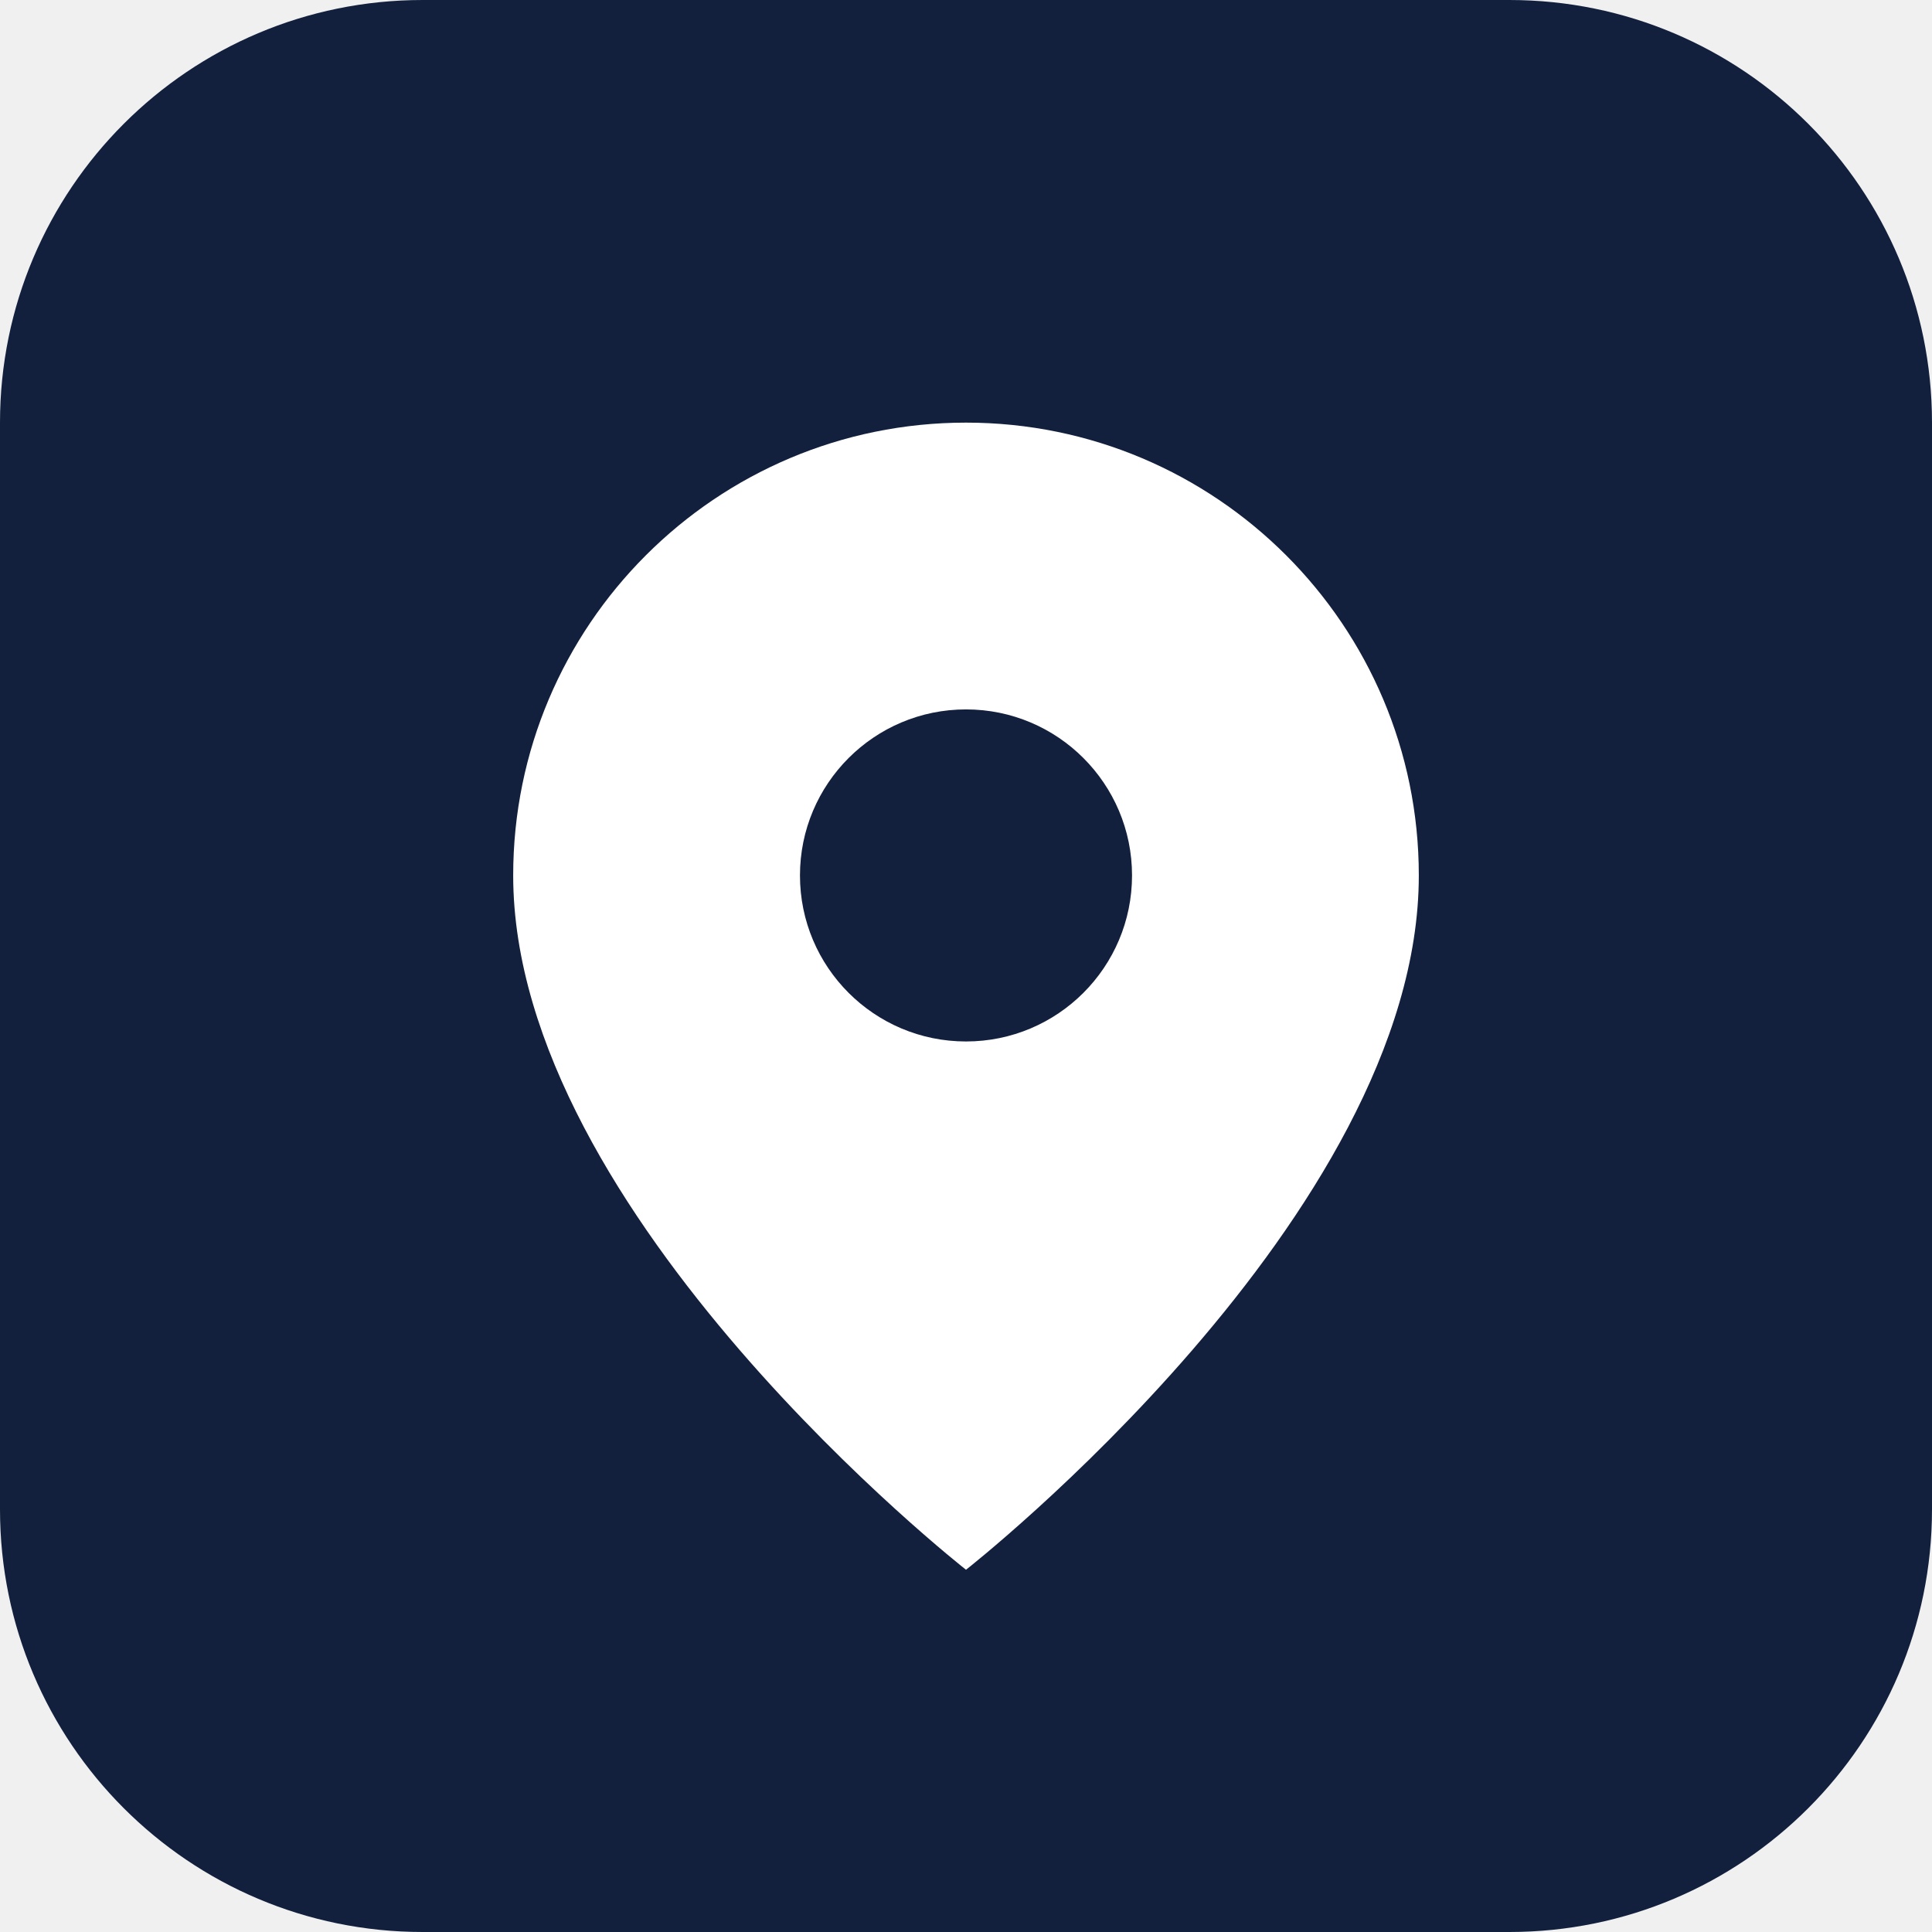
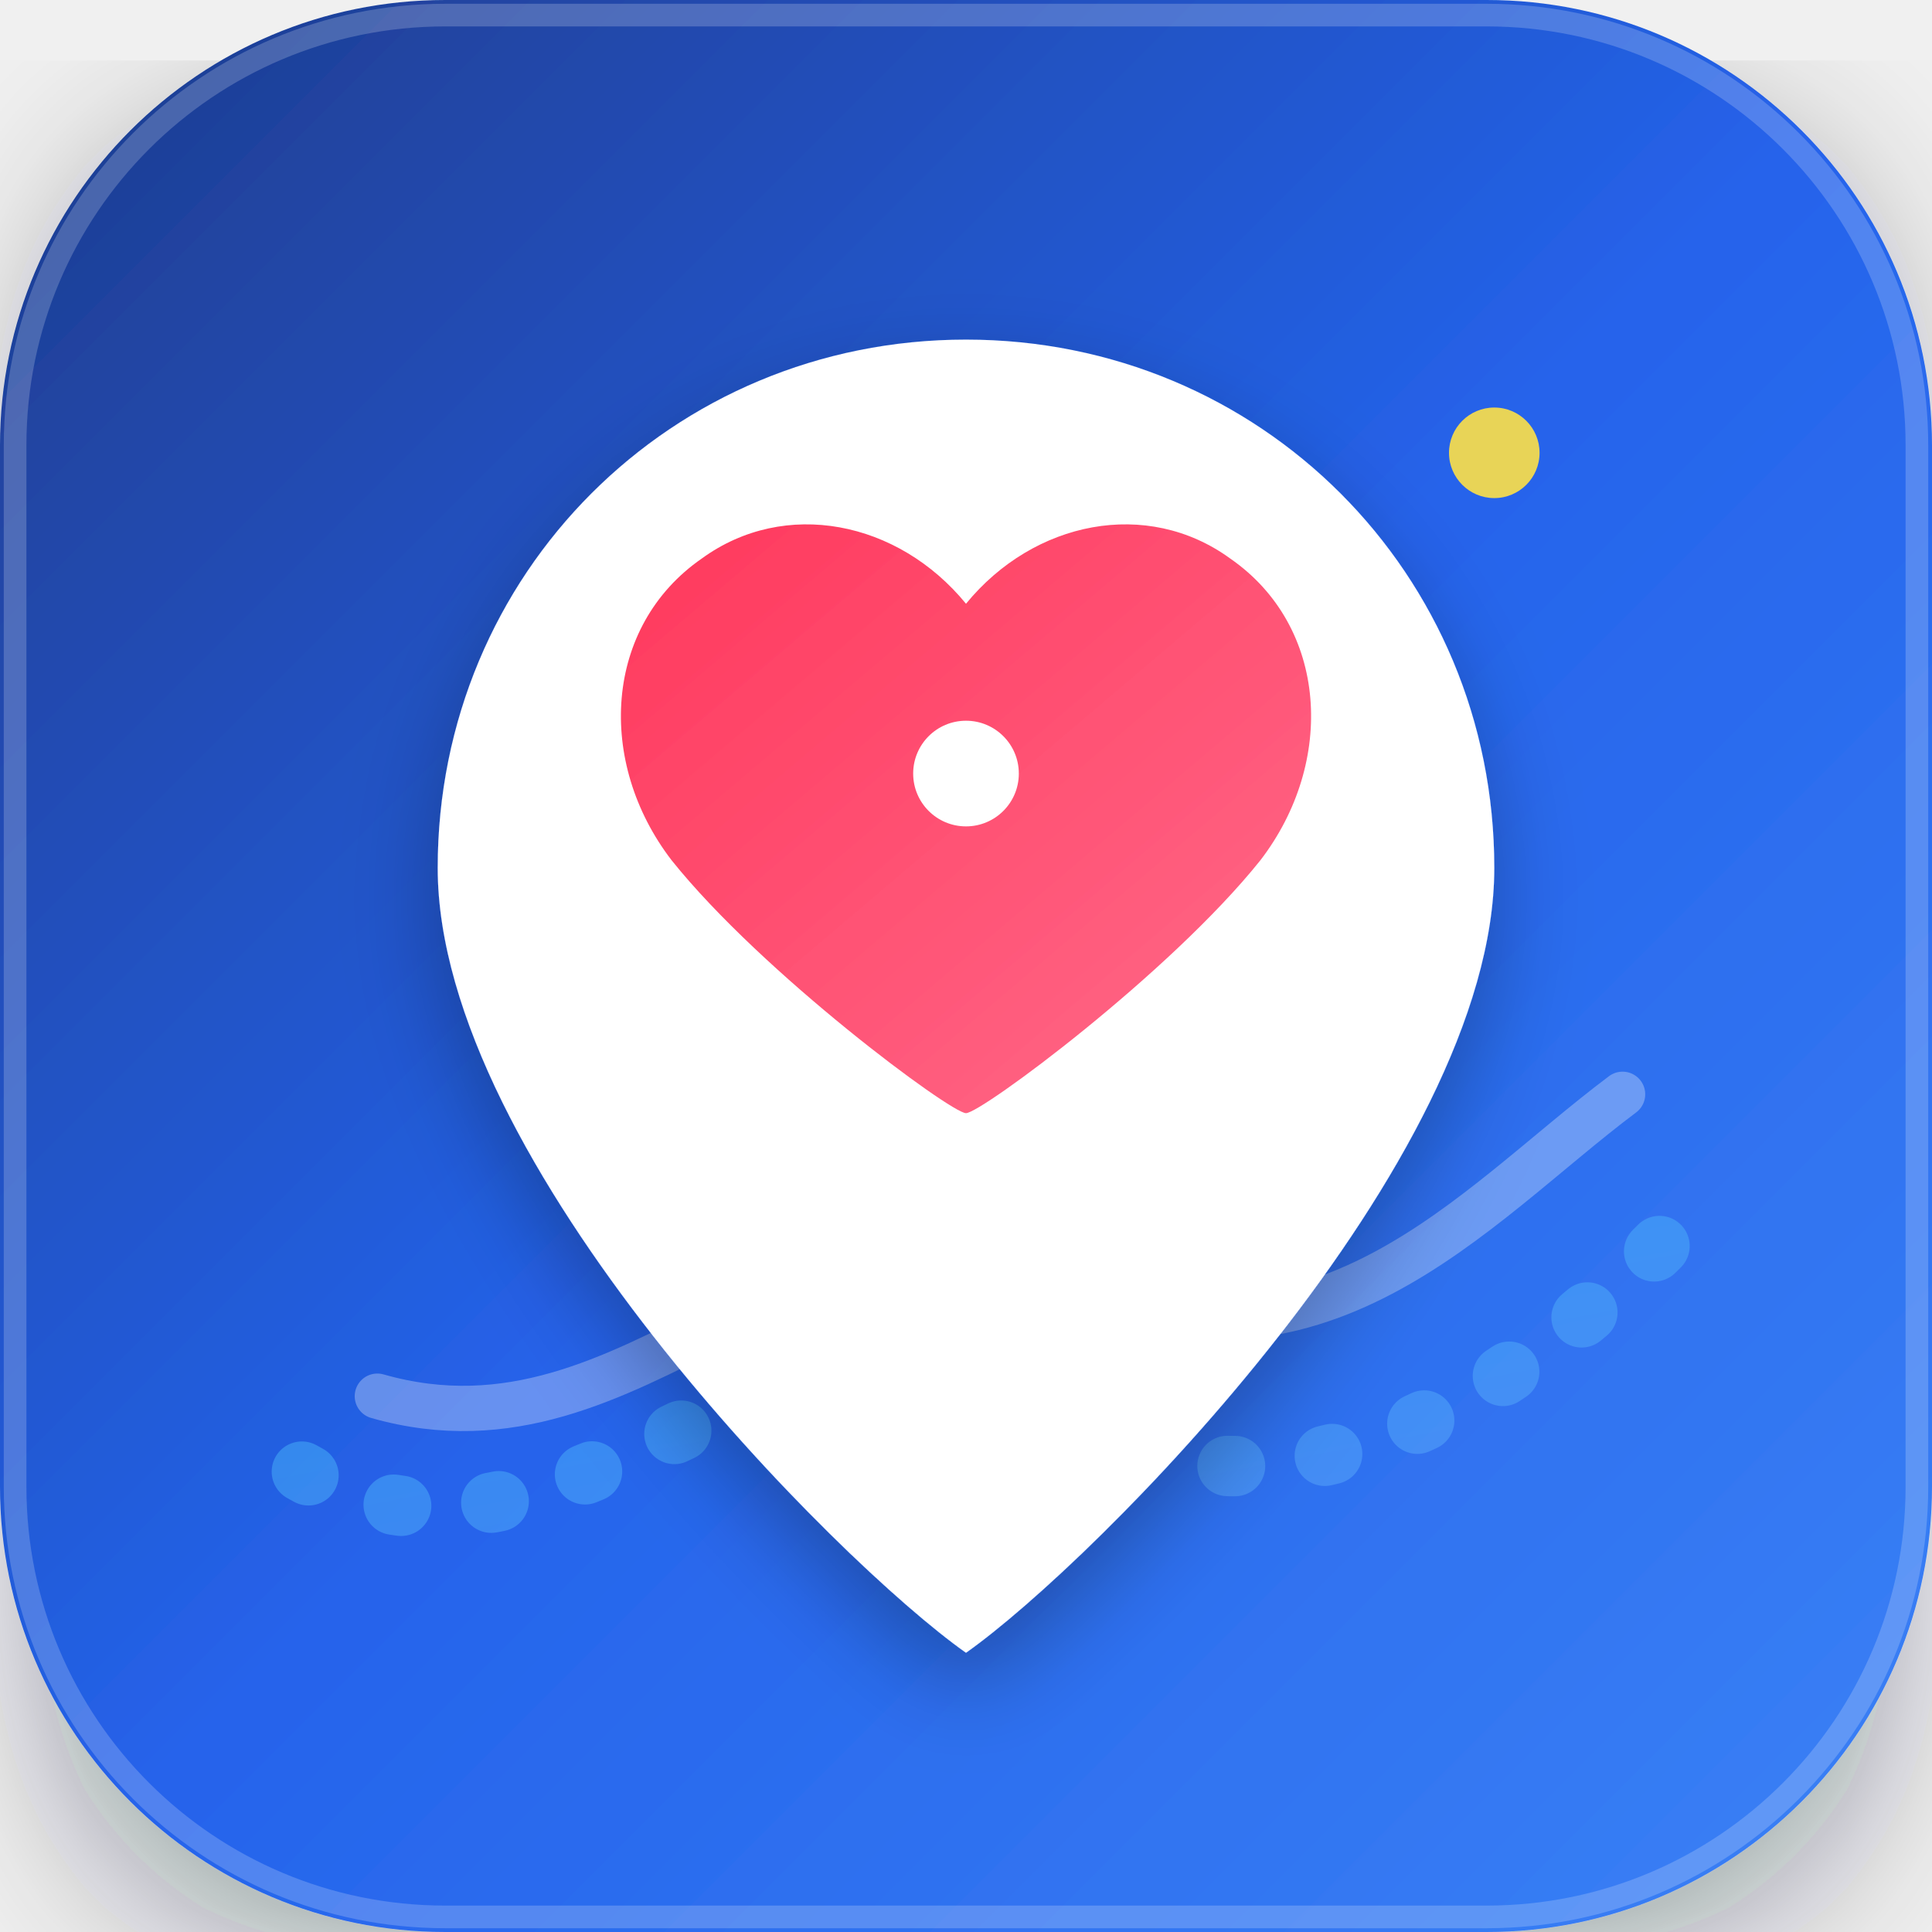
- <svg xmlns="http://www.w3.org/2000/svg" viewBox="0 0 64 64">
-   <rect width="64" height="64" rx="14" fill="#12203D" />
-   <path d="M32 14c-8.28 0-15 6.72-15 15 0 11.25 15 23 15 23s15-11.75 15-23c0-8.28-6.72-15-15-15zm0 20.5a5.5 5.5 0 1 1 0-11 5.5 5.5 0 0 1 0 11z" fill="#ffffff" />
+ <svg xmlns="http://www.w3.org/2000/svg" viewBox="0 0 512 512" width="512" height="512">
+   <defs>
+     <linearGradient id="bgGrad" x1="0%" y1="0%" x2="100%" y2="100%">
+       <stop offset="0%" stop-color="#1E3A8A" />
+       <stop offset="50%" stop-color="#2563EB" />
+       <stop offset="100%" stop-color="#3B82F6" />
+     </linearGradient>
+     <linearGradient id="heartGrad" x1="0%" y1="0%" x2="100%" y2="100%">
+       <stop offset="0%" stop-color="#FF385C" />
+       <stop offset="100%" stop-color="#FF6B8B" />
+     </linearGradient>
+     <linearGradient id="routeGrad" x1="0%" y1="0%" x2="100%" y2="100%">
+       <stop offset="0%" stop-color="#38BDF8" />
+       <stop offset="100%" stop-color="#60A5FA" />
+     </linearGradient>
+     <filter id="cardShadow" x="-10%" y="-10%" width="120%" height="120%">
+       <feDropShadow dx="0" dy="16" stdDeviation="24" flood-color="#0F172A" flood-opacity="0.35" />
+     </filter>
+     <filter id="pinShadow" x="-20%" y="-20%" width="140%" height="140%">
+       <feDropShadow dx="0" dy="10" stdDeviation="12" flood-color="#000000" flood-opacity="0.28" />
+     </filter>
+   </defs>
+   <rect width="512" height="512" rx="118" fill="url(#bgGrad)" filter="url(#cardShadow)" />
+   <rect x="4" y="4" width="504" height="504" rx="114" fill="none" stroke="#FFFFFF" stroke-opacity="0.2" stroke-width="6" />
+   <path d="M 80 390 C 150 430, 210 330, 270 370 C 330 410, 390 380, 440 330" fill="none" stroke="url(#routeGrad)" stroke-width="16" stroke-linecap="round" stroke-dasharray="2 24" opacity="0.5" />
+   <path d="M 100 370 C 170 390, 210 310, 280 340 C 350 370, 390 320, 430 290" fill="none" stroke="#FFFFFF" stroke-width="12" stroke-linecap="round" opacity="0.3" />
+   <g filter="url(#pinShadow)">
+     <path d="M 256 90               C 178 90, 116 152, 116 230               C 116 308, 222 414, 256 438               C 290 414, 396 308, 396 230               C 396 152, 334 90, 256 90 Z" fill="#FFFFFF" />
+     <path d="M 256 295              C 252 295, 202 258, 178 228              C 158 202, 160 166, 186 148              C 208 132, 238 138, 256 160              C 274 138, 304 132, 326 148              C 352 166, 354 202, 334 228              C 310 258, 260 295, 256 295 Z" fill="url(#heartGrad)" />
+     <circle cx="256" cy="205" r="14" fill="#FFFFFF" />
+   </g>
+   <circle cx="396" cy="120" r="12" fill="#FDE047" opacity="0.9" />
</svg>
